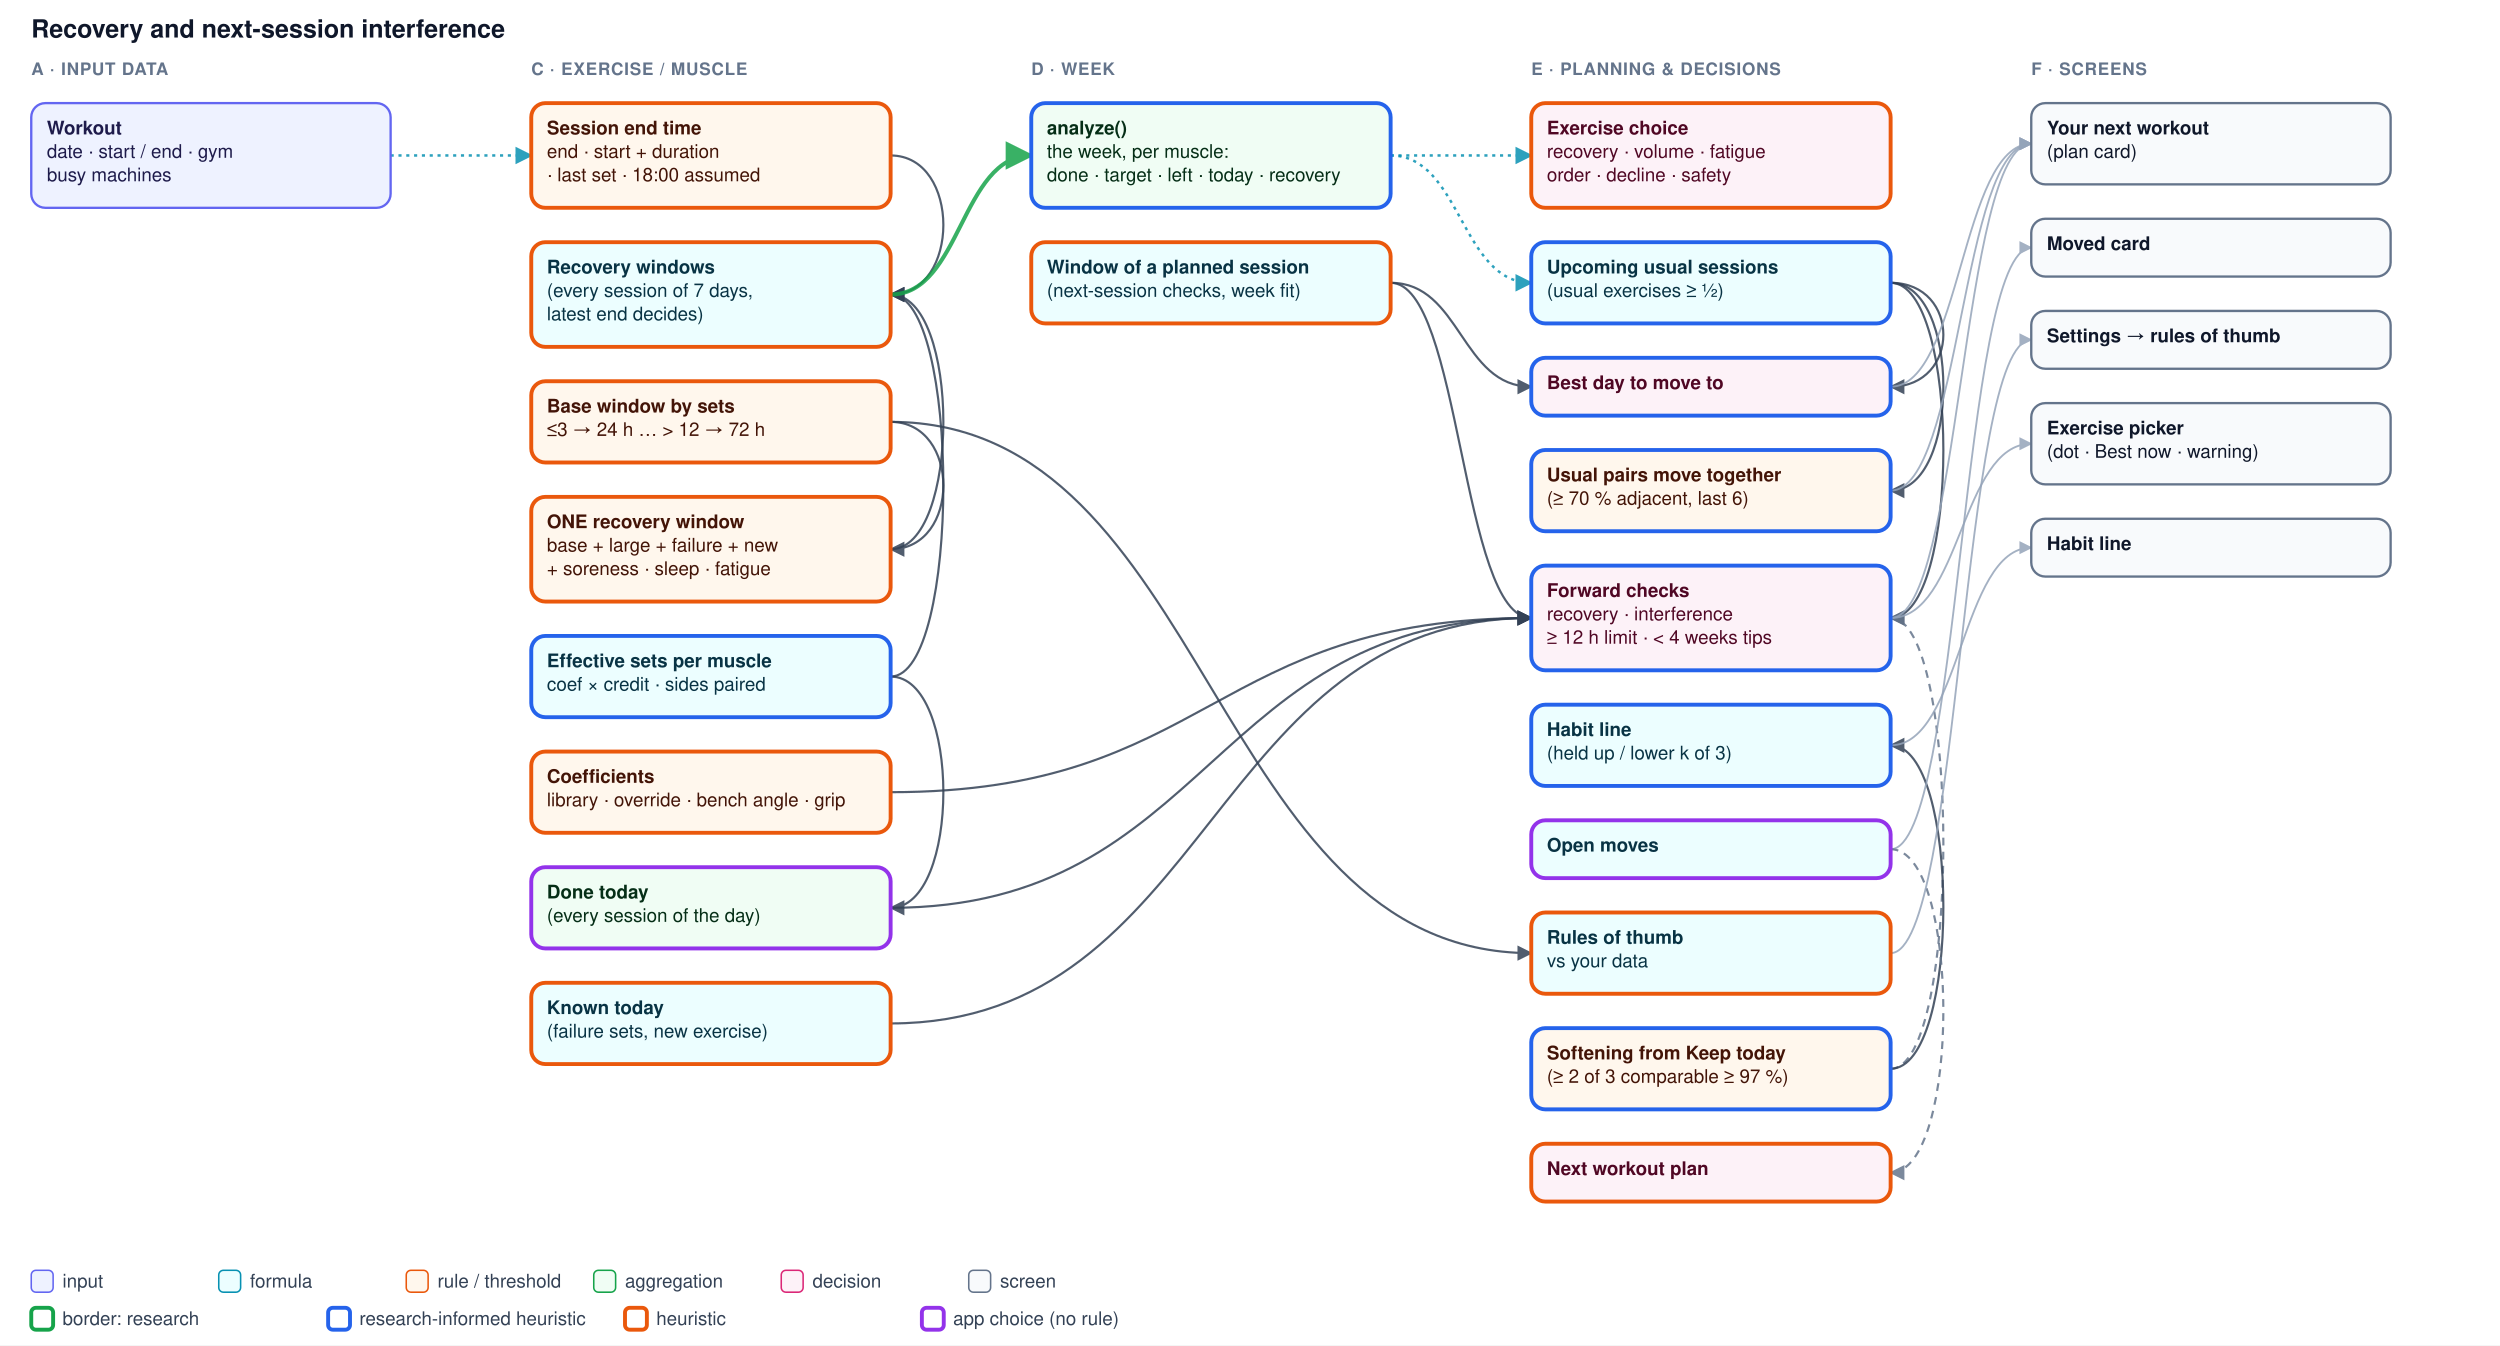
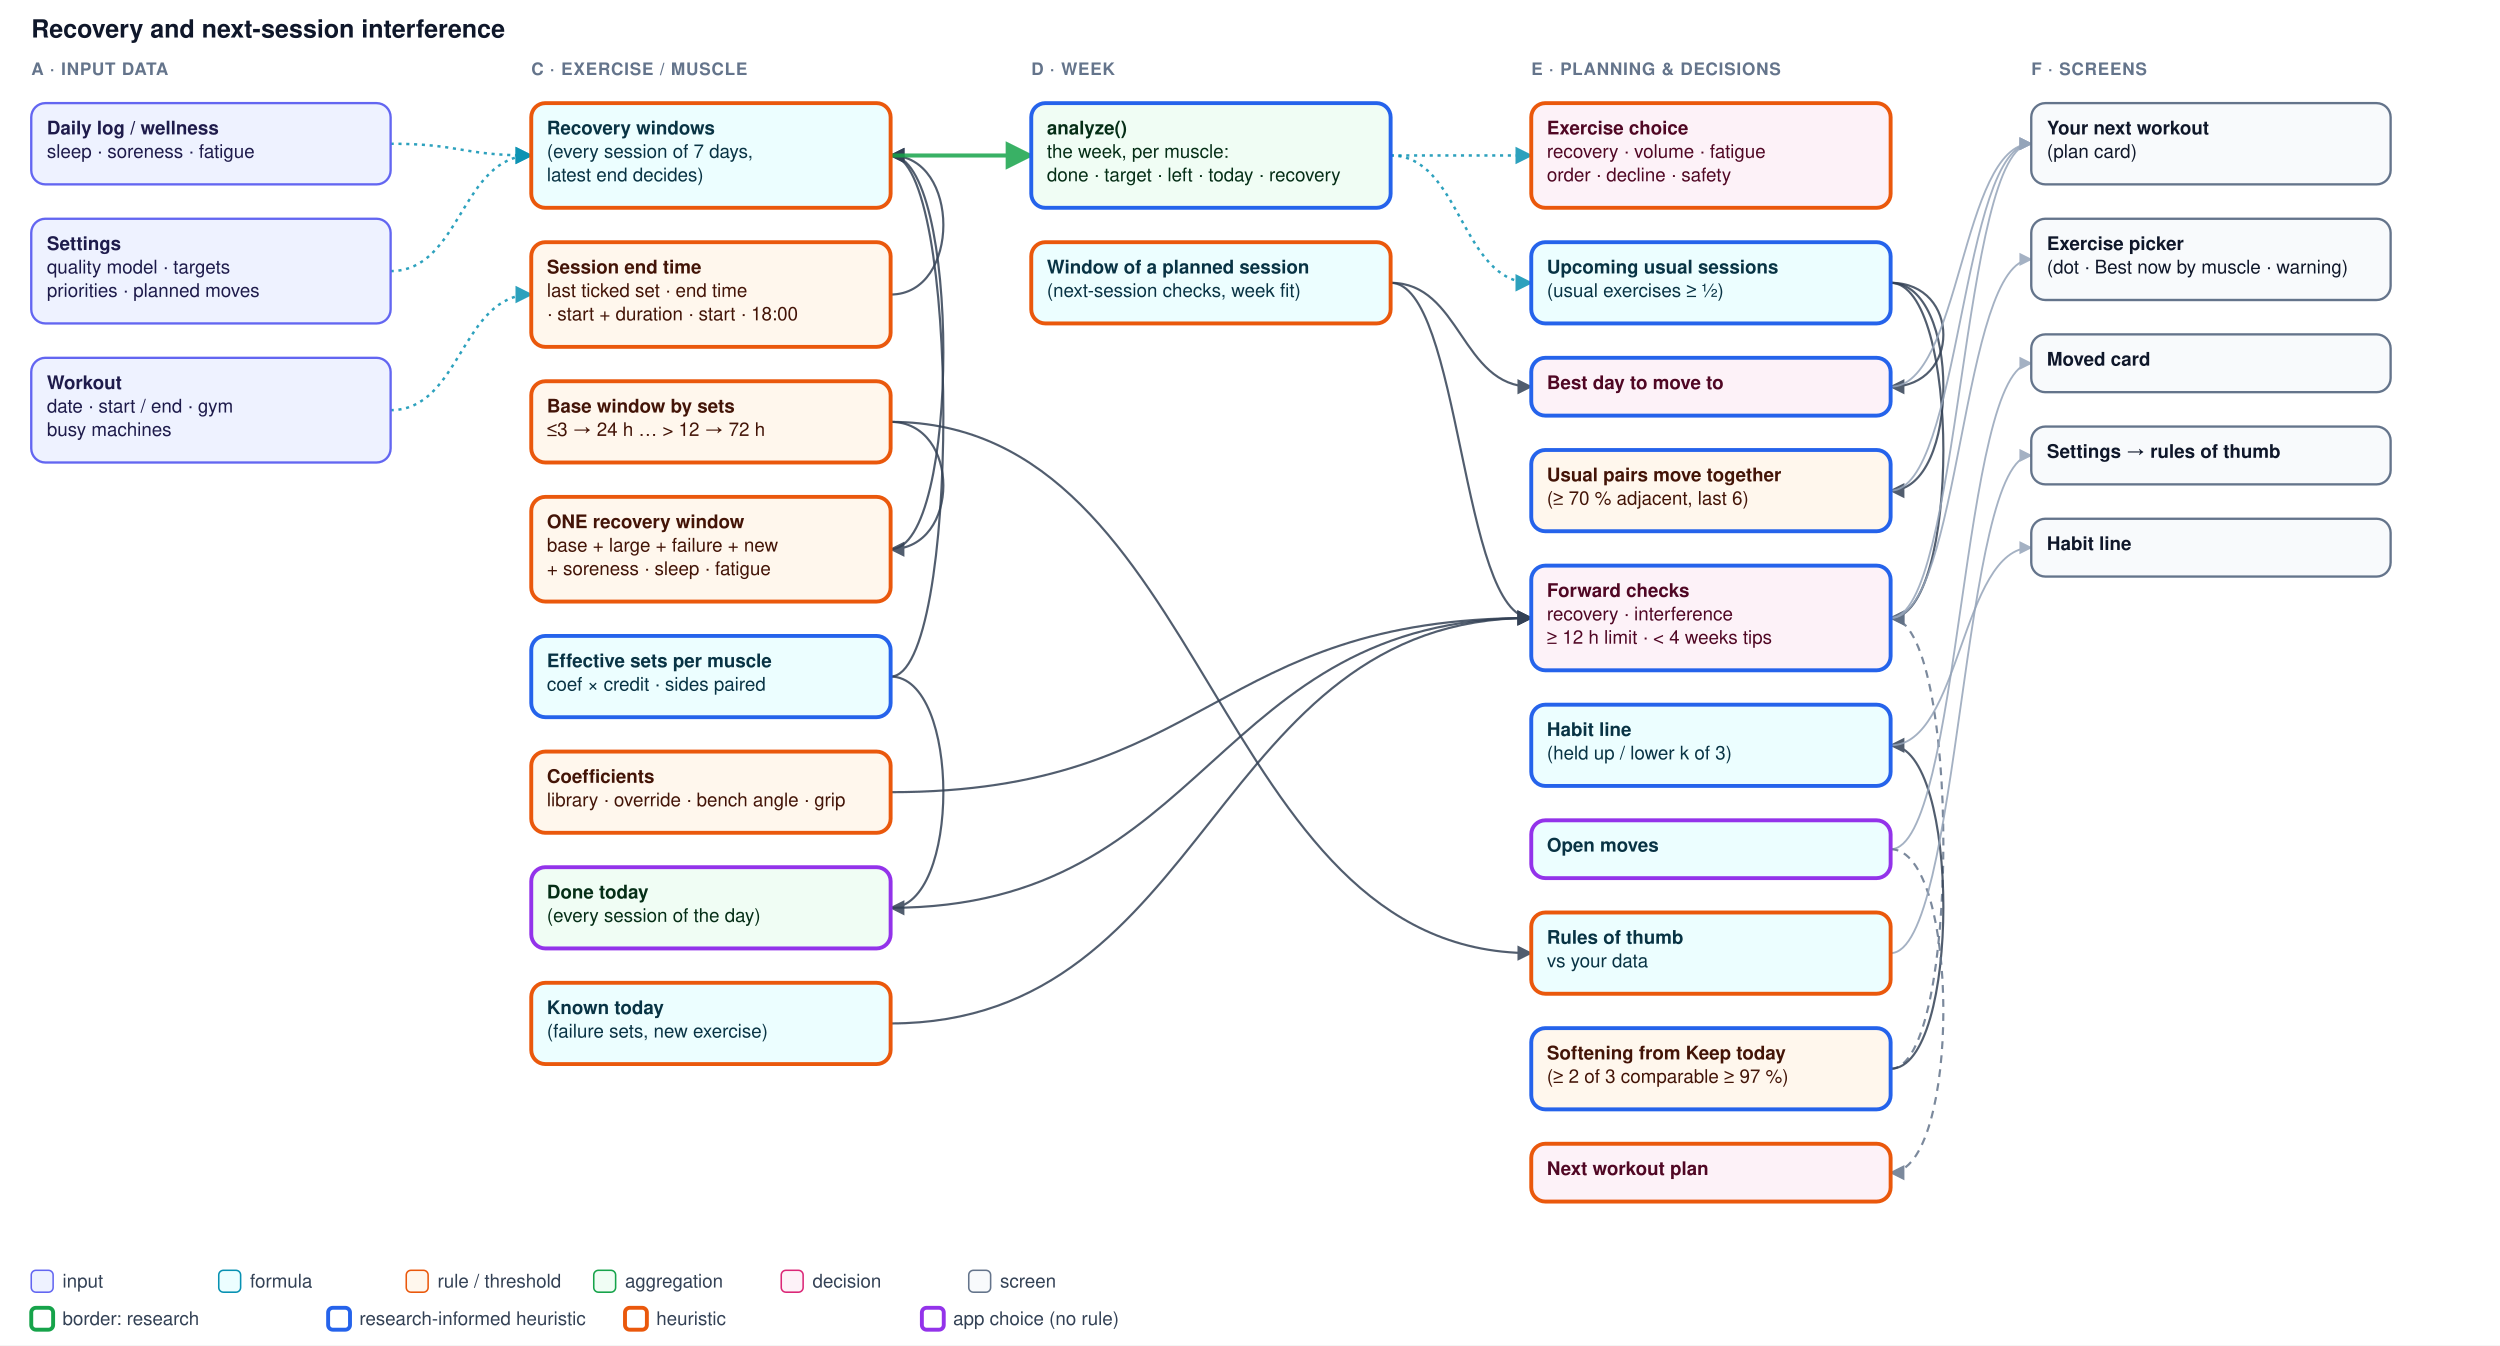
<svg xmlns="http://www.w3.org/2000/svg" viewBox="0 0 1600 861" width="1600" height="861" font-family="Segoe UI, Helvetica, Arial, sans-serif" font-size="12">
  <rect width="100%" height="100%" fill="#ffffff" />
  <defs>
    <marker id="m-call" viewBox="0 0 10 10" refX="9" refY="5" markerWidth="7" markerHeight="7" orient="auto-start-reverse">
      <path d="M0,0 L10,5 L0,10 z" fill="#334155" />
    </marker>
    <marker id="m-cond" viewBox="0 0 10 10" refX="9" refY="5" markerWidth="7" markerHeight="7" orient="auto-start-reverse">
      <path d="M0,0 L10,5 L0,10 z" fill="#64748b" />
    </marker>
    <marker id="m-data" viewBox="0 0 10 10" refX="9" refY="5" markerWidth="7" markerHeight="7" orient="auto-start-reverse">
      <path d="M0,0 L10,5 L0,10 z" fill="#0891b2" />
    </marker>
    <marker id="m-agg" viewBox="0 0 10 10" refX="9" refY="5" markerWidth="7" markerHeight="7" orient="auto-start-reverse">
      <path d="M0,0 L10,5 L0,10 z" fill="#16a34a" />
    </marker>
    <marker id="m-ui" viewBox="0 0 10 10" refX="9" refY="5" markerWidth="7" markerHeight="7" orient="auto-start-reverse">
      <path d="M0,0 L10,5 L0,10 z" fill="#94a3b8" />
    </marker>
  </defs>
  <text x="20" y="24" font-size="16" font-weight="700" fill="#0f172a">Recovery and next-session interference</text>
  <text x="20" y="48" font-size="11" font-weight="700" fill="#64748b" letter-spacing="0.5">A · INPUT DATA</text>
  <text x="340" y="48" font-size="11" font-weight="700" fill="#64748b" letter-spacing="0.5">C · EXERCISE / MUSCLE</text>
  <text x="660" y="48" font-size="11" font-weight="700" fill="#64748b" letter-spacing="0.5">D · WEEK</text>
  <text x="980" y="48" font-size="11" font-weight="700" fill="#64748b" letter-spacing="0.5">E · PLANNING &amp; DECISIONS</text>
  <text x="1300" y="48" font-size="11" font-weight="700" fill="#64748b" letter-spacing="0.5">F · SCREENS</text>
  <path d="M570,270 C615,270 615,351.5 570,351.5" fill="none" stroke="#334155" stroke-width="1.4" marker-end="url(#m-call)" opacity="0.85" />
-   <path d="M570,351.5 C615,351.5 615,188.5 570,188.5" fill="none" stroke="#334155" stroke-width="1.4" marker-end="url(#m-call)" opacity="0.85" />
-   <path d="M570,433 C615,433 615,188.5 570,188.5" fill="none" stroke="#334155" stroke-width="1.4" marker-end="url(#m-call)" opacity="0.85" />
-   <path d="M250,99.5 C295,99.5 295,99.5 340,99.5" fill="none" stroke="#0891b2" stroke-width="1.6" stroke-dasharray="2 3" marker-end="url(#m-data)" opacity="0.85" />
-   <path d="M570,99.5 C615,99.5 615,188.5 570,188.5" fill="none" stroke="#334155" stroke-width="1.4" marker-end="url(#m-call)" opacity="0.85" />
-   <path d="M570,188.5 C615,188.5 615,99.5 660,99.5" fill="none" stroke="#16a34a" stroke-width="2.6" marker-end="url(#m-agg)" opacity="0.85" />
+   <path d="M570,351.5 C615,351.5 615,99.5 570,99.5" fill="none" stroke="#334155" stroke-width="1.4" marker-end="url(#m-call)" opacity="0.85" />
+   <path d="M250,92 C295,92 295,99.5 340,99.5" fill="none" stroke="#0891b2" stroke-width="1.6" stroke-dasharray="2 3" marker-end="url(#m-data)" opacity="0.85" />
+   <path d="M250,173.5 C295,173.5 295,99.5 340,99.5" fill="none" stroke="#0891b2" stroke-width="1.6" stroke-dasharray="2 3" marker-end="url(#m-data)" opacity="0.85" />
+   <path d="M570,433 C615,433 615,99.5 570,99.5" fill="none" stroke="#334155" stroke-width="1.4" marker-end="url(#m-call)" opacity="0.85" />
+   <path d="M250,262.5 C295,262.5 295,188.5 340,188.5" fill="none" stroke="#0891b2" stroke-width="1.6" stroke-dasharray="2 3" marker-end="url(#m-data)" opacity="0.85" />
+   <path d="M570,188.5 C615,188.5 615,99.5 570,99.5" fill="none" stroke="#334155" stroke-width="1.4" marker-end="url(#m-call)" opacity="0.85" />
+   <path d="M570,99.5 C615,99.5 615,99.5 660,99.5" fill="none" stroke="#16a34a" stroke-width="2.6" marker-end="url(#m-agg)" opacity="0.85" />
  <path d="M890,99.5 C935,99.5 935,99.5 980,99.5" fill="none" stroke="#0891b2" stroke-width="1.6" stroke-dasharray="2 3" marker-end="url(#m-data)" opacity="0.85" />
  <path d="M890,99.5 C935,99.5 935,181 980,181" fill="none" stroke="#0891b2" stroke-width="1.6" stroke-dasharray="2 3" marker-end="url(#m-data)" opacity="0.85" />
  <path d="M1210,181 C1255,181 1255,395.5 1210,395.5" fill="none" stroke="#334155" stroke-width="1.4" marker-end="url(#m-call)" opacity="0.85" />
  <path d="M1210,684 C1255,684 1255,395.5 1210,395.5" fill="none" stroke="#64748b" stroke-width="1.4" stroke-dasharray="5 4" marker-end="url(#m-cond)" opacity="0.85" />
  <path d="M570,507 C775,507 775,395.5 980,395.5" fill="none" stroke="#334155" stroke-width="1.4" marker-end="url(#m-call)" opacity="0.85" />
  <path d="M570,433 C615,433 615,581 570,581" fill="none" stroke="#334155" stroke-width="1.4" marker-end="url(#m-call)" opacity="0.85" />
  <path d="M570,581 C775,581 775,395.5 980,395.5" fill="none" stroke="#334155" stroke-width="1.4" marker-end="url(#m-call)" opacity="0.85" />
  <path d="M890,181 C935,181 935,247.5 980,247.5" fill="none" stroke="#334155" stroke-width="1.4" marker-end="url(#m-call)" opacity="0.85" />
  <path d="M890,181 C935,181 935,395.5 980,395.5" fill="none" stroke="#334155" stroke-width="1.4" marker-end="url(#m-call)" opacity="0.85" />
  <path d="M570,655 C775,655 775,395.5 980,395.5" fill="none" stroke="#334155" stroke-width="1.4" marker-end="url(#m-call)" opacity="0.85" />
  <path d="M1210,181 C1255,181 1255,247.5 1210,247.5" fill="none" stroke="#334155" stroke-width="1.4" marker-end="url(#m-call)" opacity="0.85" />
  <path d="M1210,181 C1255,181 1255,314 1210,314" fill="none" stroke="#334155" stroke-width="1.4" marker-end="url(#m-call)" opacity="0.85" />
  <path d="M1210,684 C1255,684 1255,477 1210,477" fill="none" stroke="#334155" stroke-width="1.4" marker-end="url(#m-call)" opacity="0.85" />
-   <path d="M1210,395.5 C1255,395.5 1255,284 1300,284" fill="none" stroke="#94a3b8" stroke-width="1.2" marker-end="url(#m-ui)" opacity="0.85" />
+   <path d="M1210,395.5 C1255,395.5 1255,166 1300,166" fill="none" stroke="#94a3b8" stroke-width="1.2" marker-end="url(#m-ui)" opacity="0.85" />
  <path d="M1210,395.5 C1255,395.5 1255,92 1300,92" fill="none" stroke="#94a3b8" stroke-width="1.2" marker-end="url(#m-ui)" opacity="0.85" />
  <path d="M1210,247.5 C1255,247.5 1255,92 1300,92" fill="none" stroke="#94a3b8" stroke-width="1.2" marker-end="url(#m-ui)" opacity="0.85" />
  <path d="M1210,314 C1255,314 1255,92 1300,92" fill="none" stroke="#94a3b8" stroke-width="1.2" marker-end="url(#m-ui)" opacity="0.85" />
-   <path d="M1210,543.5 C1255,543.5 1255,158.5 1300,158.5" fill="none" stroke="#94a3b8" stroke-width="1.2" marker-end="url(#m-ui)" opacity="0.85" />
+   <path d="M1210,543.5 C1255,543.5 1255,232.5 1300,232.5" fill="none" stroke="#94a3b8" stroke-width="1.2" marker-end="url(#m-ui)" opacity="0.85" />
  <path d="M1210,477 C1255,477 1255,350.5 1300,350.5" fill="none" stroke="#94a3b8" stroke-width="1.2" marker-end="url(#m-ui)" opacity="0.85" />
  <path d="M1210,543.5 C1255,543.5 1255,750.5 1210,750.5" fill="none" stroke="#64748b" stroke-width="1.4" stroke-dasharray="5 4" marker-end="url(#m-cond)" opacity="0.85" />
-   <path d="M1210,610 C1255,610 1255,217.5 1300,217.5" fill="none" stroke="#94a3b8" stroke-width="1.2" marker-end="url(#m-ui)" opacity="0.85" />
+   <path d="M1210,610 C1255,610 1255,291.5 1300,291.5" fill="none" stroke="#94a3b8" stroke-width="1.2" marker-end="url(#m-ui)" opacity="0.85" />
  <path d="M570,270 C775,270 775,610 980,610" fill="none" stroke="#334155" stroke-width="1.4" marker-end="url(#m-call)" opacity="0.85" />
  <g>
    <rect x="340" y="244" width="230" height="52" rx="9" fill="#fff7ed" stroke="#ea580c" stroke-width="2.5" />
    <text x="350" y="264" fill="#431407" font-weight="700">Base window by sets</text>
    <text x="350" y="279" fill="#431407">≤3 → 24 h … &gt; 12 → 72 h</text>
  </g>
  <g>
    <rect x="340" y="318" width="230" height="67" rx="9" fill="#fff7ed" stroke="#ea580c" stroke-width="2.5" />
    <text x="350" y="338" fill="#431407" font-weight="700">ONE recovery window</text>
    <text x="350" y="353" fill="#431407">base + large + failure + new</text>
    <text x="350" y="368" fill="#431407">+ soreness · sleep · fatigue</text>
  </g>
  <g>
-     <rect x="340" y="155" width="230" height="67" rx="9" fill="#ecfeff" stroke="#ea580c" stroke-width="2.5" />
-     <text x="350" y="175" fill="#083344" font-weight="700">Recovery windows</text>
-     <text x="350" y="190" fill="#083344">(every session of 7 days,</text>
-     <text x="350" y="205" fill="#083344">latest end decides)</text>
+     <rect x="340" y="66" width="230" height="67" rx="9" fill="#ecfeff" stroke="#ea580c" stroke-width="2.5" />
+     <text x="350" y="86" fill="#083344" font-weight="700">Recovery windows</text>
+     <text x="350" y="101" fill="#083344">(every session of 7 days,</text>
+     <text x="350" y="116" fill="#083344">latest end decides)</text>
+   </g>
+   <g>
+     <rect x="20" y="66" width="230" height="52" rx="9" fill="#eef2ff" stroke="#6366f1" stroke-width="1.5" />
+     <text x="30" y="86" fill="#1e1b4b" font-weight="700">Daily log / wellness</text>
+     <text x="30" y="101" fill="#1e1b4b">sleep · soreness · fatigue</text>
+   </g>
+   <g>
+     <rect x="20" y="140" width="230" height="67" rx="9" fill="#eef2ff" stroke="#6366f1" stroke-width="1.5" />
+     <text x="30" y="160" fill="#1e1b4b" font-weight="700">Settings</text>
+     <text x="30" y="175" fill="#1e1b4b">quality model · targets</text>
+     <text x="30" y="190" fill="#1e1b4b">priorities · planned moves</text>
  </g>
  <g>
    <rect x="340" y="407" width="230" height="52" rx="9" fill="#ecfeff" stroke="#2563eb" stroke-width="2.5" />
    <text x="350" y="427" fill="#083344" font-weight="700">Effective sets per muscle</text>
    <text x="350" y="442" fill="#083344">coef × credit · sides paired</text>
  </g>
  <g>
-     <rect x="20" y="66" width="230" height="67" rx="9" fill="#eef2ff" stroke="#6366f1" stroke-width="1.5" />
-     <text x="30" y="86" fill="#1e1b4b" font-weight="700">Workout</text>
-     <text x="30" y="101" fill="#1e1b4b">date · start / end · gym</text>
-     <text x="30" y="116" fill="#1e1b4b">busy machines</text>
-   </g>
-   <g>
-     <rect x="340" y="66" width="230" height="67" rx="9" fill="#fff7ed" stroke="#ea580c" stroke-width="2.5" />
-     <text x="350" y="86" fill="#431407" font-weight="700">Session end time</text>
-     <text x="350" y="101" fill="#431407">end · start + duration</text>
-     <text x="350" y="116" fill="#431407">· last set · 18:00 assumed</text>
+     <rect x="20" y="229" width="230" height="67" rx="9" fill="#eef2ff" stroke="#6366f1" stroke-width="1.5" />
+     <text x="30" y="249" fill="#1e1b4b" font-weight="700">Workout</text>
+     <text x="30" y="264" fill="#1e1b4b">date · start / end · gym</text>
+     <text x="30" y="279" fill="#1e1b4b">busy machines</text>
+   </g>
+   <g>
+     <rect x="340" y="155" width="230" height="67" rx="9" fill="#fff7ed" stroke="#ea580c" stroke-width="2.5" />
+     <text x="350" y="175" fill="#431407" font-weight="700">Session end time</text>
+     <text x="350" y="190" fill="#431407">last ticked set · end time</text>
+     <text x="350" y="205" fill="#431407">· start + duration · start · 18:00</text>
  </g>
  <g>
    <rect x="660" y="66" width="230" height="67" rx="9" fill="#f0fdf4" stroke="#2563eb" stroke-width="2.5" />
    <text x="670" y="86" fill="#052e16" font-weight="700">analyze()</text>
    <text x="670" y="101" fill="#052e16">the week, per muscle:</text>
    <text x="670" y="116" fill="#052e16">done · target · left · today · recovery</text>
  </g>
  <g>
    <rect x="980" y="66" width="230" height="67" rx="9" fill="#fdf2f8" stroke="#ea580c" stroke-width="2.5" />
    <text x="990" y="86" fill="#500724" font-weight="700">Exercise choice</text>
    <text x="990" y="101" fill="#500724">recovery · volume · fatigue</text>
    <text x="990" y="116" fill="#500724">order · decline · safety</text>
  </g>
  <g>
    <rect x="980" y="155" width="230" height="52" rx="9" fill="#ecfeff" stroke="#2563eb" stroke-width="2.5" />
    <text x="990" y="175" fill="#083344" font-weight="700">Upcoming usual sessions</text>
    <text x="990" y="190" fill="#083344">(usual exercises ≥ ½)</text>
  </g>
  <g>
    <rect x="980" y="362" width="230" height="67" rx="9" fill="#fdf2f8" stroke="#2563eb" stroke-width="2.5" />
    <text x="990" y="382" fill="#500724" font-weight="700">Forward checks</text>
    <text x="990" y="397" fill="#500724">recovery · interference</text>
    <text x="990" y="412" fill="#500724">≥ 12 h limit · &lt; 4 weeks tips</text>
  </g>
  <g>
    <rect x="980" y="658" width="230" height="52" rx="9" fill="#fff7ed" stroke="#2563eb" stroke-width="2.5" />
    <text x="990" y="678" fill="#431407" font-weight="700">Softening from Keep today</text>
    <text x="990" y="693" fill="#431407">(≥ 2 of 3 comparable ≥ 97 %)</text>
  </g>
  <g>
    <rect x="340" y="481" width="230" height="52" rx="9" fill="#fff7ed" stroke="#ea580c" stroke-width="2.5" />
    <text x="350" y="501" fill="#431407" font-weight="700">Coefficients</text>
    <text x="350" y="516" fill="#431407">library · override · bench angle · grip</text>
  </g>
  <g>
    <rect x="340" y="555" width="230" height="52" rx="9" fill="#f0fdf4" stroke="#9333ea" stroke-width="2.5" />
    <text x="350" y="575" fill="#052e16" font-weight="700">Done today</text>
    <text x="350" y="590" fill="#052e16">(every session of the day)</text>
  </g>
  <g>
    <rect x="660" y="155" width="230" height="52" rx="9" fill="#ecfeff" stroke="#ea580c" stroke-width="2.5" />
    <text x="670" y="175" fill="#083344" font-weight="700">Window of a planned session</text>
    <text x="670" y="190" fill="#083344">(next-session checks, week fit)</text>
  </g>
  <g>
    <rect x="980" y="229" width="230" height="37" rx="9" fill="#fdf2f8" stroke="#2563eb" stroke-width="2.5" />
    <text x="990" y="249" fill="#500724" font-weight="700">Best day to move to</text>
  </g>
  <g>
    <rect x="340" y="629" width="230" height="52" rx="9" fill="#ecfeff" stroke="#ea580c" stroke-width="2.5" />
    <text x="350" y="649" fill="#083344" font-weight="700">Known today</text>
    <text x="350" y="664" fill="#083344">(failure sets, new exercise)</text>
  </g>
  <g>
    <rect x="980" y="288" width="230" height="52" rx="9" fill="#fff7ed" stroke="#2563eb" stroke-width="2.5" />
    <text x="990" y="308" fill="#431407" font-weight="700">Usual pairs move together</text>
    <text x="990" y="323" fill="#431407">(≥ 70 % adjacent, last 6)</text>
  </g>
  <g>
    <rect x="980" y="451" width="230" height="52" rx="9" fill="#ecfeff" stroke="#2563eb" stroke-width="2.5" />
    <text x="990" y="471" fill="#083344" font-weight="700">Habit line</text>
    <text x="990" y="486" fill="#083344">(held up / lower k of 3)</text>
  </g>
  <g>
-     <rect x="1300" y="258" width="230" height="52" rx="9" fill="#f8fafc" stroke="#64748b" stroke-width="1.5" />
-     <text x="1310" y="278" fill="#0f172a" font-weight="700">Exercise picker</text>
-     <text x="1310" y="293" fill="#0f172a">(dot · Best now · warning)</text>
+     <rect x="1300" y="140" width="230" height="52" rx="9" fill="#f8fafc" stroke="#64748b" stroke-width="1.5" />
+     <text x="1310" y="160" fill="#0f172a" font-weight="700">Exercise picker</text>
+     <text x="1310" y="175" fill="#0f172a">(dot · Best now by muscle · warning)</text>
  </g>
  <g>
    <rect x="1300" y="66" width="230" height="52" rx="9" fill="#f8fafc" stroke="#64748b" stroke-width="1.5" />
    <text x="1310" y="86" fill="#0f172a" font-weight="700">Your next workout</text>
    <text x="1310" y="101" fill="#0f172a">(plan card)</text>
  </g>
  <g>
    <rect x="980" y="525" width="230" height="37" rx="9" fill="#ecfeff" stroke="#9333ea" stroke-width="2.5" />
    <text x="990" y="545" fill="#083344" font-weight="700">Open moves</text>
  </g>
  <g>
-     <rect x="1300" y="140" width="230" height="37" rx="9" fill="#f8fafc" stroke="#64748b" stroke-width="1.5" />
-     <text x="1310" y="160" fill="#0f172a" font-weight="700">Moved card</text>
+     <rect x="1300" y="214" width="230" height="37" rx="9" fill="#f8fafc" stroke="#64748b" stroke-width="1.5" />
+     <text x="1310" y="234" fill="#0f172a" font-weight="700">Moved card</text>
  </g>
  <g>
    <rect x="1300" y="332" width="230" height="37" rx="9" fill="#f8fafc" stroke="#64748b" stroke-width="1.5" />
    <text x="1310" y="352" fill="#0f172a" font-weight="700">Habit line</text>
  </g>
  <g>
    <rect x="980" y="732" width="230" height="37" rx="9" fill="#fdf2f8" stroke="#ea580c" stroke-width="2.5" />
    <text x="990" y="752" fill="#500724" font-weight="700">Next workout plan</text>
  </g>
  <g>
    <rect x="980" y="584" width="230" height="52" rx="9" fill="#ecfeff" stroke="#ea580c" stroke-width="2.5" />
    <text x="990" y="604" fill="#083344" font-weight="700">Rules of thumb</text>
    <text x="990" y="619" fill="#083344">vs your data</text>
  </g>
  <g>
-     <rect x="1300" y="199" width="230" height="37" rx="9" fill="#f8fafc" stroke="#64748b" stroke-width="1.5" />
-     <text x="1310" y="219" fill="#0f172a" font-weight="700">Settings → rules of thumb</text>
+     <rect x="1300" y="273" width="230" height="37" rx="9" fill="#f8fafc" stroke="#64748b" stroke-width="1.5" />
+     <text x="1310" y="293" fill="#0f172a" font-weight="700">Settings → rules of thumb</text>
  </g>
  <rect x="20" y="813" width="14" height="14" rx="3" fill="#eef2ff" stroke="#6366f1" />
  <text x="40" y="824" fill="#334155">input</text>
  <rect x="140" y="813" width="14" height="14" rx="3" fill="#ecfeff" stroke="#0891b2" />
  <text x="160" y="824" fill="#334155">formula</text>
  <rect x="260" y="813" width="14" height="14" rx="3" fill="#fff7ed" stroke="#ea580c" />
  <text x="280" y="824" fill="#334155">rule / threshold</text>
  <rect x="380" y="813" width="14" height="14" rx="3" fill="#f0fdf4" stroke="#16a34a" />
  <text x="400" y="824" fill="#334155">aggregation</text>
  <rect x="500" y="813" width="14" height="14" rx="3" fill="#fdf2f8" stroke="#db2777" />
  <text x="520" y="824" fill="#334155">decision</text>
  <rect x="620" y="813" width="14" height="14" rx="3" fill="#f8fafc" stroke="#64748b" />
  <text x="640" y="824" fill="#334155">screen</text>
  <rect x="20" y="837" width="14" height="14" rx="3" fill="#fff" stroke="#16a34a" stroke-width="2.5" />
  <text x="40" y="848" fill="#334155">border: research</text>
  <rect x="210" y="837" width="14" height="14" rx="3" fill="#fff" stroke="#2563eb" stroke-width="2.5" />
  <text x="230" y="848" fill="#334155">research-informed heuristic</text>
  <rect x="400" y="837" width="14" height="14" rx="3" fill="#fff" stroke="#ea580c" stroke-width="2.5" />
  <text x="420" y="848" fill="#334155">heuristic</text>
  <rect x="590" y="837" width="14" height="14" rx="3" fill="#fff" stroke="#9333ea" stroke-width="2.5" />
  <text x="610" y="848" fill="#334155">app choice (no rule)</text>
</svg>
